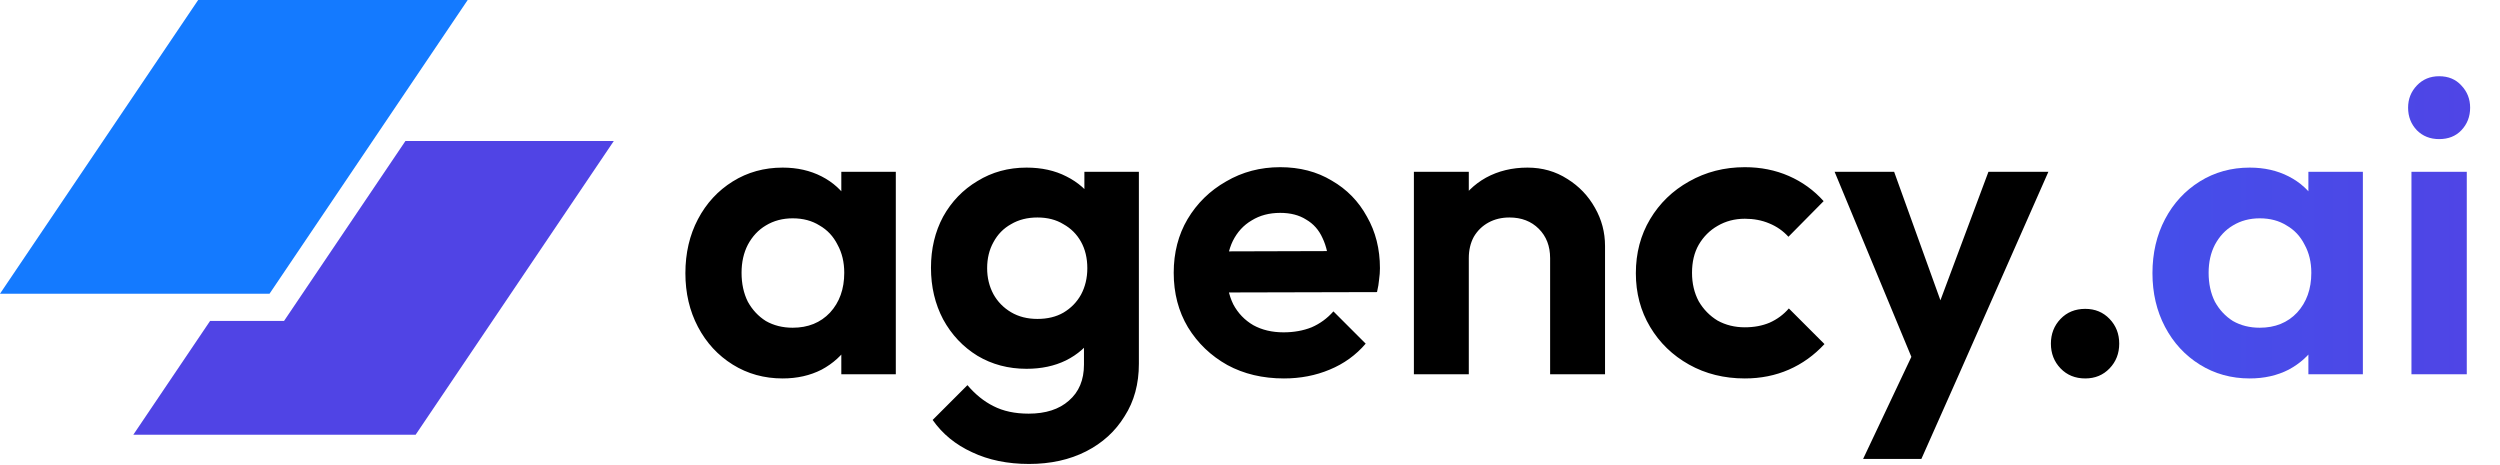
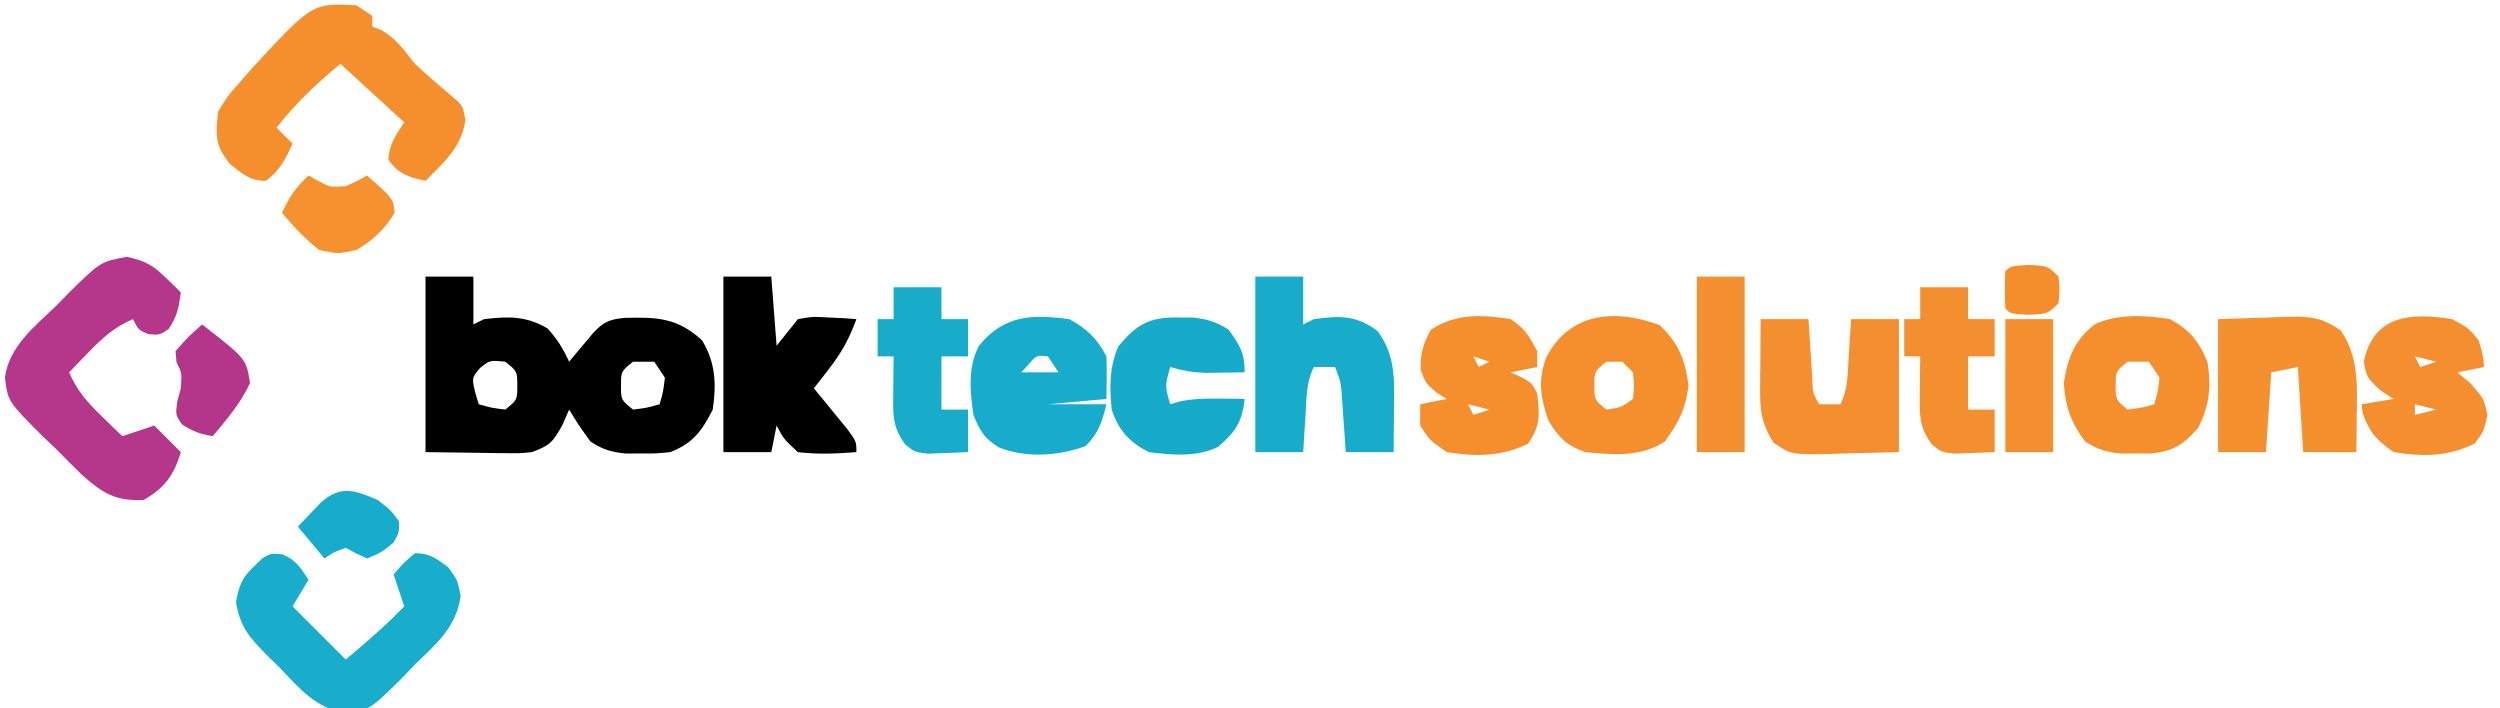
- <svg xmlns="http://www.w3.org/2000/svg" width="167" height="31" viewBox="0 0 167 31" fill="none">
-   <path d="M52.28 25.28C51.048 25.28 49.937 24.972 48.948 24.356C47.959 23.74 47.184 22.9 46.624 21.836C46.064 20.772 45.784 19.577 45.784 18.252C45.784 16.908 46.064 15.704 46.624 14.64C47.184 13.576 47.959 12.736 48.948 12.12C49.937 11.504 51.048 11.196 52.28 11.196C53.251 11.196 54.119 11.392 54.884 11.784C55.649 12.176 56.256 12.727 56.704 13.436C57.171 14.127 57.423 14.911 57.46 15.788V20.66C57.423 21.556 57.171 22.349 56.704 23.04C56.256 23.731 55.649 24.281 54.884 24.692C54.119 25.084 53.251 25.28 52.28 25.28ZM52.952 21.892C53.979 21.892 54.809 21.556 55.444 20.884C56.079 20.193 56.396 19.307 56.396 18.224C56.396 17.515 56.247 16.889 55.948 16.348C55.668 15.788 55.267 15.359 54.744 15.06C54.24 14.743 53.643 14.584 52.952 14.584C52.28 14.584 51.683 14.743 51.16 15.06C50.656 15.359 50.255 15.788 49.956 16.348C49.676 16.889 49.536 17.515 49.536 18.224C49.536 18.952 49.676 19.596 49.956 20.156C50.255 20.697 50.656 21.127 51.16 21.444C51.683 21.743 52.28 21.892 52.952 21.892ZM56.2 25V21.36L56.788 18.056L56.2 14.808V11.476H59.84V25H56.2ZM68.741 30.992C67.304 30.992 66.034 30.731 64.933 30.208C63.832 29.704 62.954 28.985 62.301 28.052L64.625 25.728C65.148 26.344 65.726 26.811 66.361 27.128C67.014 27.464 67.798 27.632 68.713 27.632C69.852 27.632 70.748 27.343 71.401 26.764C72.073 26.185 72.409 25.383 72.409 24.356V20.968L73.025 18L72.437 15.032V11.476H76.077V24.3C76.077 25.644 75.76 26.811 75.125 27.8C74.509 28.808 73.65 29.592 72.549 30.152C71.448 30.712 70.178 30.992 68.741 30.992ZM68.573 24.636C67.36 24.636 66.268 24.347 65.297 23.768C64.326 23.171 63.561 22.359 63.001 21.332C62.46 20.305 62.189 19.157 62.189 17.888C62.189 16.619 62.46 15.48 63.001 14.472C63.561 13.464 64.326 12.671 65.297 12.092C66.268 11.495 67.36 11.196 68.573 11.196C69.581 11.196 70.468 11.392 71.233 11.784C72.017 12.176 72.633 12.717 73.081 13.408C73.529 14.08 73.772 14.873 73.809 15.788V20.044C73.772 20.94 73.52 21.743 73.053 22.452C72.605 23.143 71.989 23.684 71.205 24.076C70.44 24.449 69.562 24.636 68.573 24.636ZM69.301 21.304C69.973 21.304 70.552 21.164 71.037 20.884C71.541 20.585 71.933 20.184 72.213 19.68C72.493 19.157 72.633 18.569 72.633 17.916C72.633 17.244 72.493 16.656 72.213 16.152C71.933 15.648 71.541 15.256 71.037 14.976C70.552 14.677 69.973 14.528 69.301 14.528C68.629 14.528 68.041 14.677 67.537 14.976C67.033 15.256 66.641 15.657 66.361 16.18C66.081 16.684 65.941 17.263 65.941 17.916C65.941 18.551 66.081 19.129 66.361 19.652C66.641 20.156 67.033 20.557 67.537 20.856C68.041 21.155 68.629 21.304 69.301 21.304ZM85.768 25.28C84.349 25.28 83.089 24.981 81.988 24.384C80.886 23.768 80.009 22.928 79.356 21.864C78.721 20.8 78.404 19.587 78.404 18.224C78.404 16.88 78.712 15.685 79.328 14.64C79.962 13.576 80.821 12.736 81.904 12.12C82.986 11.485 84.19 11.168 85.516 11.168C86.822 11.168 87.97 11.467 88.96 12.064C89.968 12.643 90.752 13.445 91.312 14.472C91.89 15.48 92.18 16.628 92.18 17.916C92.18 18.159 92.161 18.411 92.124 18.672C92.105 18.915 92.058 19.195 91.984 19.512L80.616 19.54V16.796L90.276 16.768L88.792 17.916C88.754 17.113 88.605 16.441 88.344 15.9C88.101 15.359 87.737 14.948 87.252 14.668C86.785 14.369 86.206 14.22 85.516 14.22C84.788 14.22 84.153 14.388 83.612 14.724C83.07 15.041 82.65 15.499 82.352 16.096C82.072 16.675 81.932 17.365 81.932 18.168C81.932 18.989 82.081 19.708 82.38 20.324C82.697 20.921 83.145 21.388 83.724 21.724C84.302 22.041 84.974 22.2 85.74 22.2C86.43 22.2 87.056 22.088 87.616 21.864C88.176 21.621 88.661 21.267 89.072 20.8L91.228 22.956C90.574 23.721 89.772 24.3 88.82 24.692C87.886 25.084 86.869 25.28 85.768 25.28ZM103.548 25V17.244C103.548 16.441 103.296 15.788 102.792 15.284C102.288 14.78 101.635 14.528 100.832 14.528C100.31 14.528 99.843 14.64 99.432 14.864C99.022 15.088 98.695 15.405 98.452 15.816C98.228 16.227 98.116 16.703 98.116 17.244L96.688 16.516C96.688 15.452 96.912 14.528 97.36 13.744C97.827 12.941 98.462 12.316 99.264 11.868C100.086 11.42 101.01 11.196 102.036 11.196C103.026 11.196 103.912 11.448 104.696 11.952C105.48 12.437 106.096 13.081 106.544 13.884C106.992 14.668 107.216 15.517 107.216 16.432V25H103.548ZM94.448 25V11.476H98.116V25H94.448ZM116.555 25.28C115.174 25.28 113.932 24.972 112.831 24.356C111.73 23.74 110.862 22.9 110.227 21.836C109.592 20.772 109.275 19.577 109.275 18.252C109.275 16.908 109.592 15.704 110.227 14.64C110.862 13.576 111.73 12.736 112.831 12.12C113.951 11.485 115.192 11.168 116.555 11.168C117.619 11.168 118.599 11.364 119.495 11.756C120.391 12.148 121.166 12.708 121.819 13.436L119.467 15.816C119.112 15.424 118.683 15.125 118.179 14.92C117.694 14.715 117.152 14.612 116.555 14.612C115.883 14.612 115.276 14.771 114.735 15.088C114.212 15.387 113.792 15.807 113.475 16.348C113.176 16.871 113.027 17.496 113.027 18.224C113.027 18.933 113.176 19.568 113.475 20.128C113.792 20.669 114.212 21.099 114.735 21.416C115.276 21.715 115.883 21.864 116.555 21.864C117.171 21.864 117.722 21.761 118.207 21.556C118.711 21.332 119.14 21.015 119.495 20.604L121.875 22.984C121.184 23.731 120.391 24.3 119.495 24.692C118.599 25.084 117.619 25.28 116.555 25.28ZM128.208 25.112L122.552 11.476H126.528L130.28 21.892H128.936L132.828 11.476H136.832L130.812 25.112H128.208ZM124.456 30.656L128.572 21.948L130.812 25.112L128.348 30.656H124.456ZM139.296 25.28C138.624 25.28 138.074 25.056 137.644 24.608C137.215 24.16 137 23.609 137 22.956C137 22.303 137.215 21.752 137.644 21.304C138.074 20.856 138.624 20.632 139.296 20.632C139.95 20.632 140.491 20.856 140.92 21.304C141.35 21.752 141.564 22.303 141.564 22.956C141.564 23.609 141.35 24.16 140.92 24.608C140.491 25.056 139.95 25.28 139.296 25.28Z" fill="black" />
-   <path d="M150.28 25.28C149.048 25.28 147.937 24.972 146.948 24.356C145.959 23.74 145.184 22.9 144.624 21.836C144.064 20.772 143.784 19.577 143.784 18.252C143.784 16.908 144.064 15.704 144.624 14.64C145.184 13.576 145.959 12.736 146.948 12.12C147.937 11.504 149.048 11.196 150.28 11.196C151.251 11.196 152.119 11.392 152.884 11.784C153.649 12.176 154.256 12.727 154.704 13.436C155.171 14.127 155.423 14.911 155.46 15.788V20.66C155.423 21.556 155.171 22.349 154.704 23.04C154.256 23.731 153.649 24.281 152.884 24.692C152.119 25.084 151.251 25.28 150.28 25.28ZM150.952 21.892C151.979 21.892 152.809 21.556 153.444 20.884C154.079 20.193 154.396 19.307 154.396 18.224C154.396 17.515 154.247 16.889 153.948 16.348C153.668 15.788 153.267 15.359 152.744 15.06C152.24 14.743 151.643 14.584 150.952 14.584C150.28 14.584 149.683 14.743 149.16 15.06C148.656 15.359 148.255 15.788 147.956 16.348C147.676 16.889 147.536 17.515 147.536 18.224C147.536 18.952 147.676 19.596 147.956 20.156C148.255 20.697 148.656 21.127 149.16 21.444C149.683 21.743 150.28 21.892 150.952 21.892ZM154.2 25V21.36L154.788 18.056L154.2 14.808V11.476H157.84V25H154.2ZM161.085 25V11.476H164.781V25H161.085ZM162.933 9.292C162.336 9.292 161.841 9.096 161.449 8.704C161.057 8.293 160.861 7.789 160.861 7.192C160.861 6.613 161.057 6.119 161.449 5.708C161.841 5.297 162.336 5.092 162.933 5.092C163.549 5.092 164.044 5.297 164.417 5.708C164.809 6.119 165.005 6.613 165.005 7.192C165.005 7.789 164.809 8.293 164.417 8.704C164.044 9.096 163.549 9.292 162.933 9.292Z" fill="url(#paint0_linear_8790_4618)" />
-   <path d="M13.237 0H31.242L18.005 19.62H0L13.237 0Z" fill="#147AFF" />
-   <path d="M14.033 21.44L8.906 29.039H27.765L41.002 9.419H27.083L18.973 21.44H14.033Z" fill="#5044E5" />
-   <defs>
-     <linearGradient id="paint0_linear_8790_4618" x1="45" y1="14.5" x2="167" y2="14.5" gradientUnits="userSpaceOnUse">
-       <stop stop-color="#147AFF" />
-       <stop offset="1" stop-color="#5044E5" />
-     </linearGradient>
-   </defs>
+ <svg xmlns="http://www.w3.org/2000/svg" version="1.1" width="470" height="133">
+   <path d="M0 0 C2.97 0 5.94 0 9 0 C9 2.97 9 5.94 9 9 C9.66 8.67 10.32 8.34 11 8 C15.539 7.456 18.954 7.377 22.938 9.75 C24.832 11.817 25.827 13.496 27 16 C27.41 15.506 27.82 15.013 28.242 14.504 C28.781 13.863 29.32 13.223 29.875 12.562 C30.409 11.924 30.942 11.286 31.492 10.629 C33.443 8.522 34.53 8.047 37.391 7.762 C43.436 7.605 47.336 7.695 52 12 C54.552 16.221 54.684 20.187 54 25 C51.925 29.077 50.251 31.349 46 33 C43.344 33.266 43.344 33.266 40.5 33.25 C39.562 33.255 38.623 33.26 37.656 33.266 C34.89 32.989 33.313 32.518 31 31 C28.75 27.875 28.75 27.875 27 25 C26.587 25.949 26.175 26.898 25.75 27.875 C23.897 31.184 23.394 31.733 20 33 C17.71 33.227 17.71 33.227 15.234 33.195 C14.432 33.19 13.63 33.185 12.804 33.18 C11.796 33.162 10.788 33.144 9.75 33.125 C6.532 33.084 3.315 33.042 0 33 C0 22.11 0 11.22 0 0 Z M10.25 17.188 C8.702 19.007 8.702 19.007 9.312 21.688 C9.539 22.451 9.766 23.214 10 24 C12.397 24.68 12.397 24.68 15 25 C17.249 23.173 17.249 23.173 17.25 20.5 C17.249 17.827 17.249 17.827 15 16 C12.061 15.719 12.061 15.719 10.25 17.188 Z M39 16 C36.751 17.827 36.751 17.827 36.75 20.5 C36.751 23.173 36.751 23.173 39 25 C41.603 24.68 41.603 24.68 44 24 C44.688 21.646 44.688 21.646 45 19 C44.34 18.01 43.68 17.02 43 16 C41.68 16 40.36 16 39 16 Z " fill="#000000" transform="translate(80,52)" />
+   <path d="M0 0 C0.99 0.66 1.98 1.32 3 2 C3 2.66 3 3.32 3 4 C3.578 4.227 4.155 4.454 4.75 4.688 C7.595 6.347 8.937 8.421 11 11 C13.603 13.409 16.3 15.701 19 18 C20 19 20 19 20.5 21.562 C19.754 26.692 16.567 29.415 13 33 C9.801 32.291 7.947 31.767 6 29 C6.285 25.958 7.26 24.61 9 22 C5.04 18.37 1.08 14.74 -3 11 C-7.533 14.733 -11.374 18.385 -15 23 C-14.01 23.99 -13.02 24.98 -12 26 C-13.275 28.844 -14.451 31.138 -17 33 C-20.052 33 -21.322 31.751 -23.75 29.875 C-26.614 26.216 -26.487 24.563 -26 20 C-24.312 17.191 -24.312 17.191 -22 14.562 C-20.776 13.161 -20.776 13.161 -19.527 11.73 C-8.267 -0.435 -8.267 -0.435 0 0 Z " fill="#F58F2E" transform="translate(67,1)" />
+   <path d="M0 0 C3.261 0.742 4.732 1.405 7.094 3.719 C7.68 4.276 8.267 4.832 8.871 5.406 C9.295 5.839 9.719 6.272 10.156 6.719 C9.789 9.436 9.429 11.329 7.844 13.594 C6.156 14.719 6.156 14.719 4.031 14.531 C2.156 13.719 2.156 13.719 1.156 11.719 C-2.296 13.196 -4.493 15.157 -7.094 17.844 C-7.8 18.568 -8.507 19.293 -9.234 20.039 C-9.765 20.593 -10.297 21.148 -10.844 21.719 C-9.367 25.171 -7.406 27.368 -4.719 29.969 C-3.632 31.028 -3.632 31.028 -2.523 32.109 C-1.969 32.64 -1.415 33.172 -0.844 33.719 C1.136 33.059 3.116 32.399 5.156 31.719 C7.631 34.194 7.631 34.194 10.156 36.719 C8.813 41.114 7.164 43.403 3.156 45.719 C-2.125 45.953 -4.537 44.46 -8.465 40.965 C-10.086 39.378 -11.691 37.774 -13.281 36.156 C-14.108 35.369 -14.935 34.582 -15.787 33.771 C-22.373 27.174 -22.373 27.174 -22.914 22.723 C-22.208 16.906 -17.292 13.057 -13.281 9.219 C-12.481 8.396 -11.682 7.574 -10.857 6.727 C-4.957 0.927 -4.957 0.927 0 0 Z " fill="#B5378C" transform="translate(23.84375,48.28125)" />
+   <path d="M0 0 C2.97 0 5.94 0 9 0 C9 2.97 9 5.94 9 9 C9.66 8.67 10.32 8.34 11 8 C15.853 7.333 18.999 7.249 23 10.25 C26.462 15.01 26.128 19.52 26.062 25.25 C26.058 25.995 26.053 26.74 26.049 27.508 C26.037 29.339 26.019 31.169 26 33 C23.03 33 20.06 33 17 33 C16.939 32.096 16.879 31.193 16.816 30.262 C16.733 29.082 16.649 27.903 16.562 26.688 C16.481 25.516 16.4 24.344 16.316 23.137 C16.113 19.974 16.113 19.974 15 17 C13.68 17 12.36 17 11 17 C9.519 19.962 9.647 22.835 9.438 26.125 C9.354 27.406 9.27 28.688 9.184 30.008 C9.123 30.995 9.062 31.983 9 33 C6.03 33 3.06 33 0 33 C0 22.11 0 11.22 0 0 Z " fill="#17ACCA" transform="translate(236,52)" />
+   <path d="M0 0 C2.97 0 5.94 0 9 0 C9.33 4.29 9.66 8.58 10 13 C11.32 11.35 12.64 9.7 14 8 C16.797 7.512 16.797 7.512 19.75 7.688 C20.735 7.733 21.72 7.778 22.734 7.824 C23.856 7.911 23.856 7.911 25 8 C23.715 11.563 22.202 14.328 19.875 17.312 C19.336 18.01 18.797 18.707 18.242 19.426 C17.832 19.945 17.422 20.465 17 21 C17.578 21.699 18.155 22.397 18.75 23.117 C19.492 24.027 20.235 24.937 21 25.875 C21.742 26.78 22.485 27.685 23.25 28.617 C25 31 25 31 25 33 C21.29 33.288 17.7 33.453 14 33 C11.312 30.5 11.312 30.5 10 28 C9.67 29.65 9.34 31.3 9 33 C6.03 33 3.06 33 0 33 C0 22.11 0 11.22 0 0 Z " fill="#000000" transform="translate(136,52)" />
+   <path d="M0 0 C2.518 1.037 3.453 2.533 4.906 4.785 C3.421 7.26 3.421 7.26 1.906 9.785 C5.206 13.085 8.506 16.385 11.906 19.785 C15.713 16.564 19.447 13.383 22.906 9.785 C22.246 7.805 21.586 5.825 20.906 3.785 C22.656 1.723 22.656 1.723 24.906 -0.215 C27.707 -0.215 28.891 0.774 31.156 2.41 C32.906 4.785 32.906 4.785 33.516 7.875 C32.593 13.797 29.099 16.652 24.906 20.723 C24.162 21.502 23.419 22.281 22.652 23.084 C16.406 29.281 16.406 29.281 11.875 29.762 C6.414 29.141 3.014 25.014 -0.594 21.223 C-1.321 20.518 -2.048 19.814 -2.797 19.088 C-6.133 15.686 -7.93 13.762 -8.734 8.977 C-8.093 5.783 -7.689 4.468 -5.344 2.285 C-4.578 1.527 -4.578 1.527 -3.797 0.754 C-2.094 -0.215 -2.094 -0.215 0 0 Z " fill="#18ADCB" transform="translate(53.09375,104.2148)" />
+   <path d="M0 0 C4.795 -0.155 4.795 -0.155 9.688 -0.312 C11.185 -0.381 11.185 -0.381 12.714 -0.45 C17.139 -0.52 19.362 -0.444 23.082 2.145 C26.526 7.273 26.119 12.353 26.062 18.375 C26.053 19.62 26.044 20.865 26.035 22.148 C26.024 23.089 26.012 24.03 26 25 C22.7 25 19.4 25 16 25 C15.67 19.72 15.34 14.44 15 9 C13.35 9.33 11.7 9.66 10 10 C9.67 14.95 9.34 19.9 9 25 C6.03 25 3.06 25 0 25 C0 16.75 0 8.5 0 0 Z " fill="#F5902E" transform="translate(417,60)" />
+   <path d="M0 0 C3.561 3.339 4.826 6.506 5.438 11.312 C4.875 15.894 3.662 18.105 1 21.875 C-3.576 24.873 -8.737 24.368 -14 23.875 C-17.66 22.502 -18.668 21.378 -20.812 18.125 C-22.384 13.824 -22.963 10.313 -21.238 5.945 C-16.872 -2.372 -8.375 -3.141 0 0 Z M-10 6.875 C-12.249 8.702 -12.249 8.702 -12.25 11.375 C-12.249 14.048 -12.249 14.048 -10 15.875 C-7.218 15.47 -7.218 15.47 -5 13.875 C-4.75 11.417 -4.75 11.417 -5 8.875 C-5.66 8.215 -6.32 7.555 -7 6.875 C-7.99 6.875 -8.98 6.875 -10 6.875 Z " fill="#F58F2D" transform="translate(312,61.125)" />
+   <path d="M0 0 C2.97 0 5.94 0 9 0 C9.061 0.987 9.121 1.975 9.184 2.992 C9.267 4.274 9.351 5.555 9.438 6.875 C9.519 8.151 9.6 9.427 9.684 10.742 C9.792 13.883 9.792 13.883 11 16 C12.32 16 13.64 16 15 16 C16.481 13.038 16.353 10.165 16.562 6.875 C16.646 5.594 16.73 4.312 16.816 2.992 C16.907 1.511 16.907 1.511 17 0 C19.97 0 22.94 0 26 0 C26 8.25 26 16.5 26 25 C22.617 25.082 19.235 25.165 15.75 25.25 C14.69 25.286 13.63 25.323 12.538 25.36 C5.631 25.442 5.631 25.442 2.391 23.172 C0.351 19.986 -0.124 17.468 -0.098 13.77 C-0.093 12.566 -0.093 12.566 -0.088 11.338 C-0.08 10.505 -0.071 9.671 -0.062 8.812 C-0.058 7.968 -0.053 7.123 -0.049 6.252 C-0.037 4.168 -0.019 2.084 0 0 Z " fill="#F48F2F" transform="translate(331,60)" />
+   <path d="M0 0 C3.179 1.644 5.378 3.756 7 7 C7.134 9.672 7.043 12.323 7 15 C3.37 15.33 -0.26 15.66 -4 16 C-0.37 16 3.26 16 7 16 C6.192 19.305 5.534 21.483 3.062 23.875 C-2.015 25.74 -8.138 26.153 -13.23 24.102 C-15.987 22.386 -16.76 21.039 -18 18 C-18.624 13.547 -19.086 9.071 -16.945 4.988 C-12.206 -0.802 -7.09 -0.919 0 0 Z M-7.625 8.5 C-8.079 8.995 -8.533 9.49 -9 10 C-6.69 10 -4.38 10 -2 10 C-2.66 9.01 -3.32 8.02 -4 7 C-6.124 6.774 -6.124 6.774 -7.625 8.5 Z " fill="#17ACCB" transform="translate(201,60)" />
+   <path d="M0 0 C3.752 2.101 5.349 4.114 7 8 C7.737 12.71 7.422 16.17 5.25 20.438 C2.446 23.63 0.59 24.841 -3.656 25.266 C-5.064 25.258 -5.064 25.258 -6.5 25.25 C-7.438 25.255 -8.377 25.26 -9.344 25.266 C-12.086 24.991 -13.691 24.475 -16 23 C-18.651 19.465 -19.736 16.404 -20 12 C-19.254 7.273 -17.996 3.831 -14.043 0.883 C-9.56 -1.054 -4.742 -0.725 0 0 Z M-8 8 C-10.249 9.827 -10.249 9.827 -10.25 12.5 C-10.249 15.173 -10.249 15.173 -8 17 C-5.397 16.68 -5.397 16.68 -3 16 C-2.312 13.646 -2.312 13.646 -2 11 C-2.66 10.01 -3.32 9.02 -4 8 C-5.32 8 -6.64 8 -8 8 Z " fill="#F58F2E" transform="translate(408,60)" />
+   <path d="M0 0 C3.125 1.688 3.125 1.688 5 4 C5.812 6.75 5.812 6.75 6 9 C4.35 9.33 2.7 9.66 1 10 C2.237 11.052 2.237 11.052 3.5 12.125 C6 15 6 15 6.625 18.062 C6 21 6 21 4.25 23.375 C-0.743 25.872 -5.53 25.885 -11 25 C-14.202 22.739 -15.525 21.351 -16.812 17.688 C-16.905 16.852 -16.905 16.852 -17 16 C-15.02 15.67 -13.04 15.34 -11 15 C-12.238 14.196 -12.238 14.196 -13.5 13.375 C-16 11 -16 11 -16.625 8.062 C-14.81 -0.831 -7.706 -1.25 0 0 Z M-7 7 C-6.67 7.66 -6.34 8.32 -6 9 C-5.01 8.67 -4.02 8.34 -3 8 C-4.32 7.67 -5.64 7.34 -7 7 Z M-7 16 C-7 16.66 -7 17.32 -7 18 C-5.68 17.67 -4.36 17.34 -3 17 C-4.32 16.67 -5.64 16.34 -7 16 Z " fill="#F48E2E" transform="translate(461,60)" />
+   <path d="M0 0 C2.702 1.762 3.397 3.081 5 6 C5 6.99 5 7.98 5 9 C3.35 9.33 1.7 9.66 0 10 C0.639 10.289 1.279 10.578 1.938 10.875 C4 12 4 12 5 14 C5.441 17.968 5.616 20.142 3.25 23.438 C-1.758 25.845 -6.55 25.881 -12 25 C-15.25 22.75 -15.25 22.75 -17 20 C-17 18.68 -17 17.36 -17 16 C-15.35 15.67 -13.7 15.34 -12 15 C-12.639 14.608 -13.279 14.216 -13.938 13.812 C-16 12 -16 12 -16.875 9.625 C-17.024 6.5 -16.483 4.744 -15 2 C-10.337 -1.109 -5.451 -0.86 0 0 Z M-7 7 C-6.67 7.66 -6.34 8.32 -6 9 C-5.34 8.67 -4.68 8.34 -4 8 C-4.99 7.67 -5.98 7.34 -7 7 Z M-8 16 C-7.67 16.66 -7.34 17.32 -7 18 C-6.01 17.67 -5.02 17.34 -4 17 C-5.32 16.67 -6.64 16.34 -8 16 Z " fill="#F58E2D" transform="translate(284,60)" />
+   <path d="M0 0 C1.408 0.006 1.408 0.006 2.844 0.012 C5.57 0.32 7.203 0.839 9.5 2.312 C11.611 5.252 12.5 6.659 12.5 10.312 C10.917 10.34 9.333 10.359 7.75 10.375 C6.427 10.392 6.427 10.392 5.078 10.41 C2.718 10.321 0.755 9.982 -1.5 9.312 C-2.502 12.896 -2.502 12.896 -1.5 16.312 C-0.948 16.149 -0.397 15.985 0.172 15.816 C2.766 15.255 5.098 15.215 7.75 15.25 C8.642 15.259 9.534 15.268 10.453 15.277 C11.129 15.289 11.804 15.301 12.5 15.312 C12.02 19.628 10.798 21.514 7.5 24.312 C3.535 26.295 -1.189 25.865 -5.5 25.312 C-9.175 23.475 -11.184 21.261 -12.5 17.312 C-12.916 13.039 -12.976 9.408 -11.25 5.438 C-7.84 1.297 -5.414 -0.097 0 0 Z " fill="#17ABCA" transform="translate(221.5,59.6875)" />
+   <path d="M0 0 C2.97 0 5.94 0 9 0 C9 1.98 9 3.96 9 6 C10.65 6 12.3 6 14 6 C14 8.31 14 10.62 14 13 C12.35 13 10.7 13 9 13 C9 16.3 9 19.6 9 23 C10.65 23 12.3 23 14 23 C14 25.64 14 28.28 14 31 C12.397 31.081 10.792 31.139 9.188 31.188 C7.848 31.24 7.848 31.24 6.48 31.293 C4 31 4 31 2.238 29.613 C-0.377 26.206 -0.104 23.61 -0.062 19.375 C-0.053 18.186 -0.044 16.998 -0.035 15.773 C-0.024 14.858 -0.012 13.943 0 13 C-0.99 13 -1.98 13 -3 13 C-3 10.69 -3 8.38 -3 6 C-2.01 6 -1.02 6 0 6 C0 4.02 0 2.04 0 0 Z " fill="#F48F2F" transform="translate(361,54)" />
+   <path d="M0 0 C2.97 0 5.94 0 9 0 C9 1.98 9 3.96 9 6 C10.65 6 12.3 6 14 6 C14 8.31 14 10.62 14 13 C12.35 13 10.7 13 9 13 C9 16.3 9 19.6 9 23 C10.65 23 12.3 23 14 23 C14 25.64 14 28.28 14 31 C12.397 31.081 10.792 31.139 9.188 31.188 C7.848 31.24 7.848 31.24 6.48 31.293 C4 31 4 31 2.238 29.613 C-0.377 26.206 -0.104 23.61 -0.062 19.375 C-0.053 18.186 -0.044 16.998 -0.035 15.773 C-0.024 14.858 -0.012 13.943 0 13 C-0.99 13 -1.98 13 -3 13 C-3 10.69 -3 8.38 -3 6 C-2.01 6 -1.02 6 0 6 C0 4.02 0 2.04 0 0 Z " fill="#18ABCA" transform="translate(168,54)" />
+   <path d="M0 0 C2.97 0 5.94 0 9 0 C9 10.89 9 21.78 9 33 C6.03 33 3.06 33 0 33 C0 22.11 0 11.22 0 0 Z " fill="#F4902F" transform="translate(319,52)" />
+   <path d="M0 0 C2.97 0 5.94 0 9 0 C9 8.25 9 16.5 9 25 C6.03 25 3.06 25 0 25 C0 16.75 0 8.5 0 0 Z " fill="#F59030" transform="translate(377,60)" />
+   <path d="M0 0 C0.897 0.495 0.897 0.495 1.812 1 C4.054 2.208 4.054 2.208 7 2 C9.15 1.05 9.15 1.05 11 0 C15.938 4.336 15.938 4.336 16.188 7 C14.353 10.089 12.082 12.227 9 14 C5.562 14.75 5.562 14.75 2 14 C-0.643 11.915 -2.839 9.574 -5 7 C-3.641 4.139 -2.355 2.141 0 0 Z " fill="#F5912F" transform="translate(58,33)" />
+   <path d="M0 0 C8.301 6.459 8.301 6.459 9 11 C7.3 14.778 4.635 17.82 2 21 C-0.32 20.6 -1.863 20.094 -3.812 18.75 C-5 17 -5 17 -4.688 14.5 C-4.461 13.675 -4.234 12.85 -4 12 C-3.801 9.118 -3.801 9.118 -4.812 7.125 C-4.874 6.424 -4.936 5.723 -5 5 C-2.562 2.25 -2.562 2.25 0 0 Z " fill="#B3368A" transform="translate(38,61)" />
+   <path d="M0 0 C2.438 1.875 2.438 1.875 4 4 C4.062 6.062 4.062 6.062 3 8 C0.688 9.875 0.688 9.875 -2 11 C-4.062 10.062 -4.062 10.062 -6 9 C-8.235 9.783 -8.235 9.783 -10 11 C-11.65 9.02 -13.3 7.04 -15 5 C-14.069 4.015 -13.13 3.037 -12.188 2.062 C-11.665 1.517 -11.143 0.972 -10.605 0.41 C-6.878 -2.864 -4.21 -1.804 0 0 Z " fill="#18ACCC" transform="translate(71,94)" />
+   <path d="M0 0 C3.562 0.188 3.562 0.188 5.562 2.188 C5.812 4.688 5.812 4.688 5.562 7.188 C3.562 9.188 3.562 9.188 0 9.375 C-3.438 9.188 -3.438 9.188 -4.438 8.188 C-4.562 4.688 -4.562 4.688 -4.438 1.188 C-3.438 0.188 -3.438 0.188 0 0 Z " fill="#F48E2C" transform="translate(381.4375,49.8125)" />
</svg>
